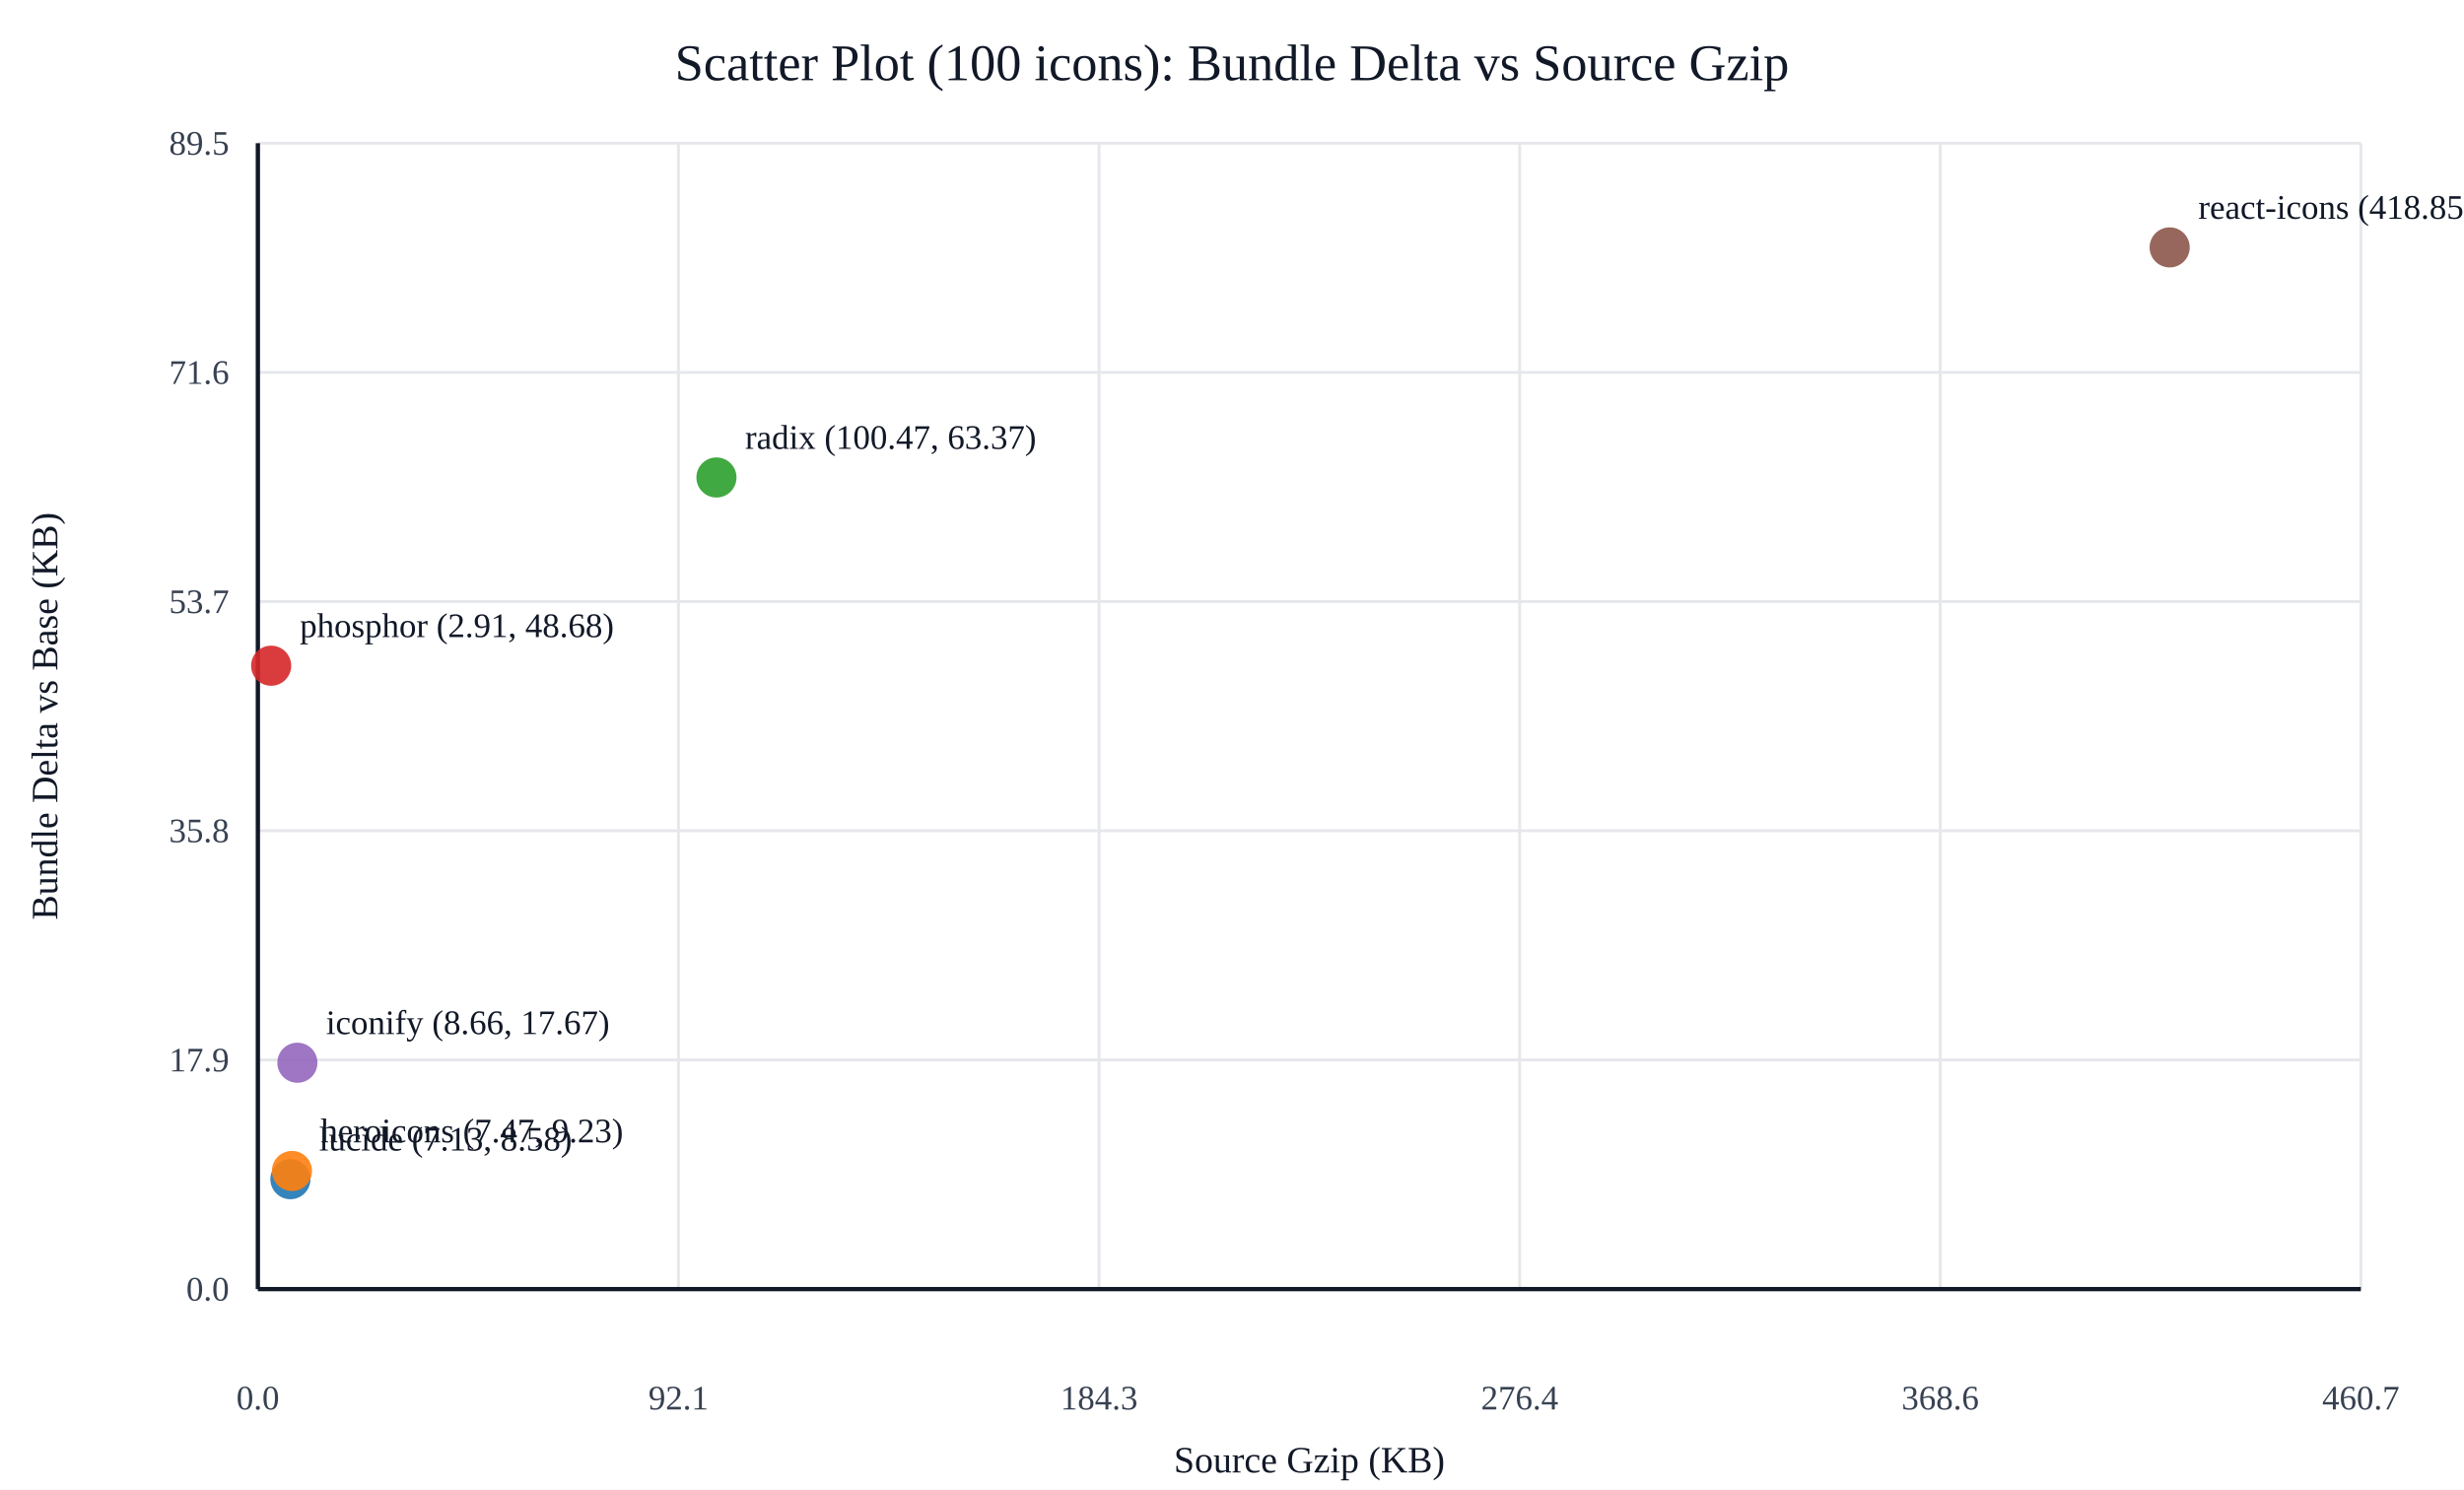
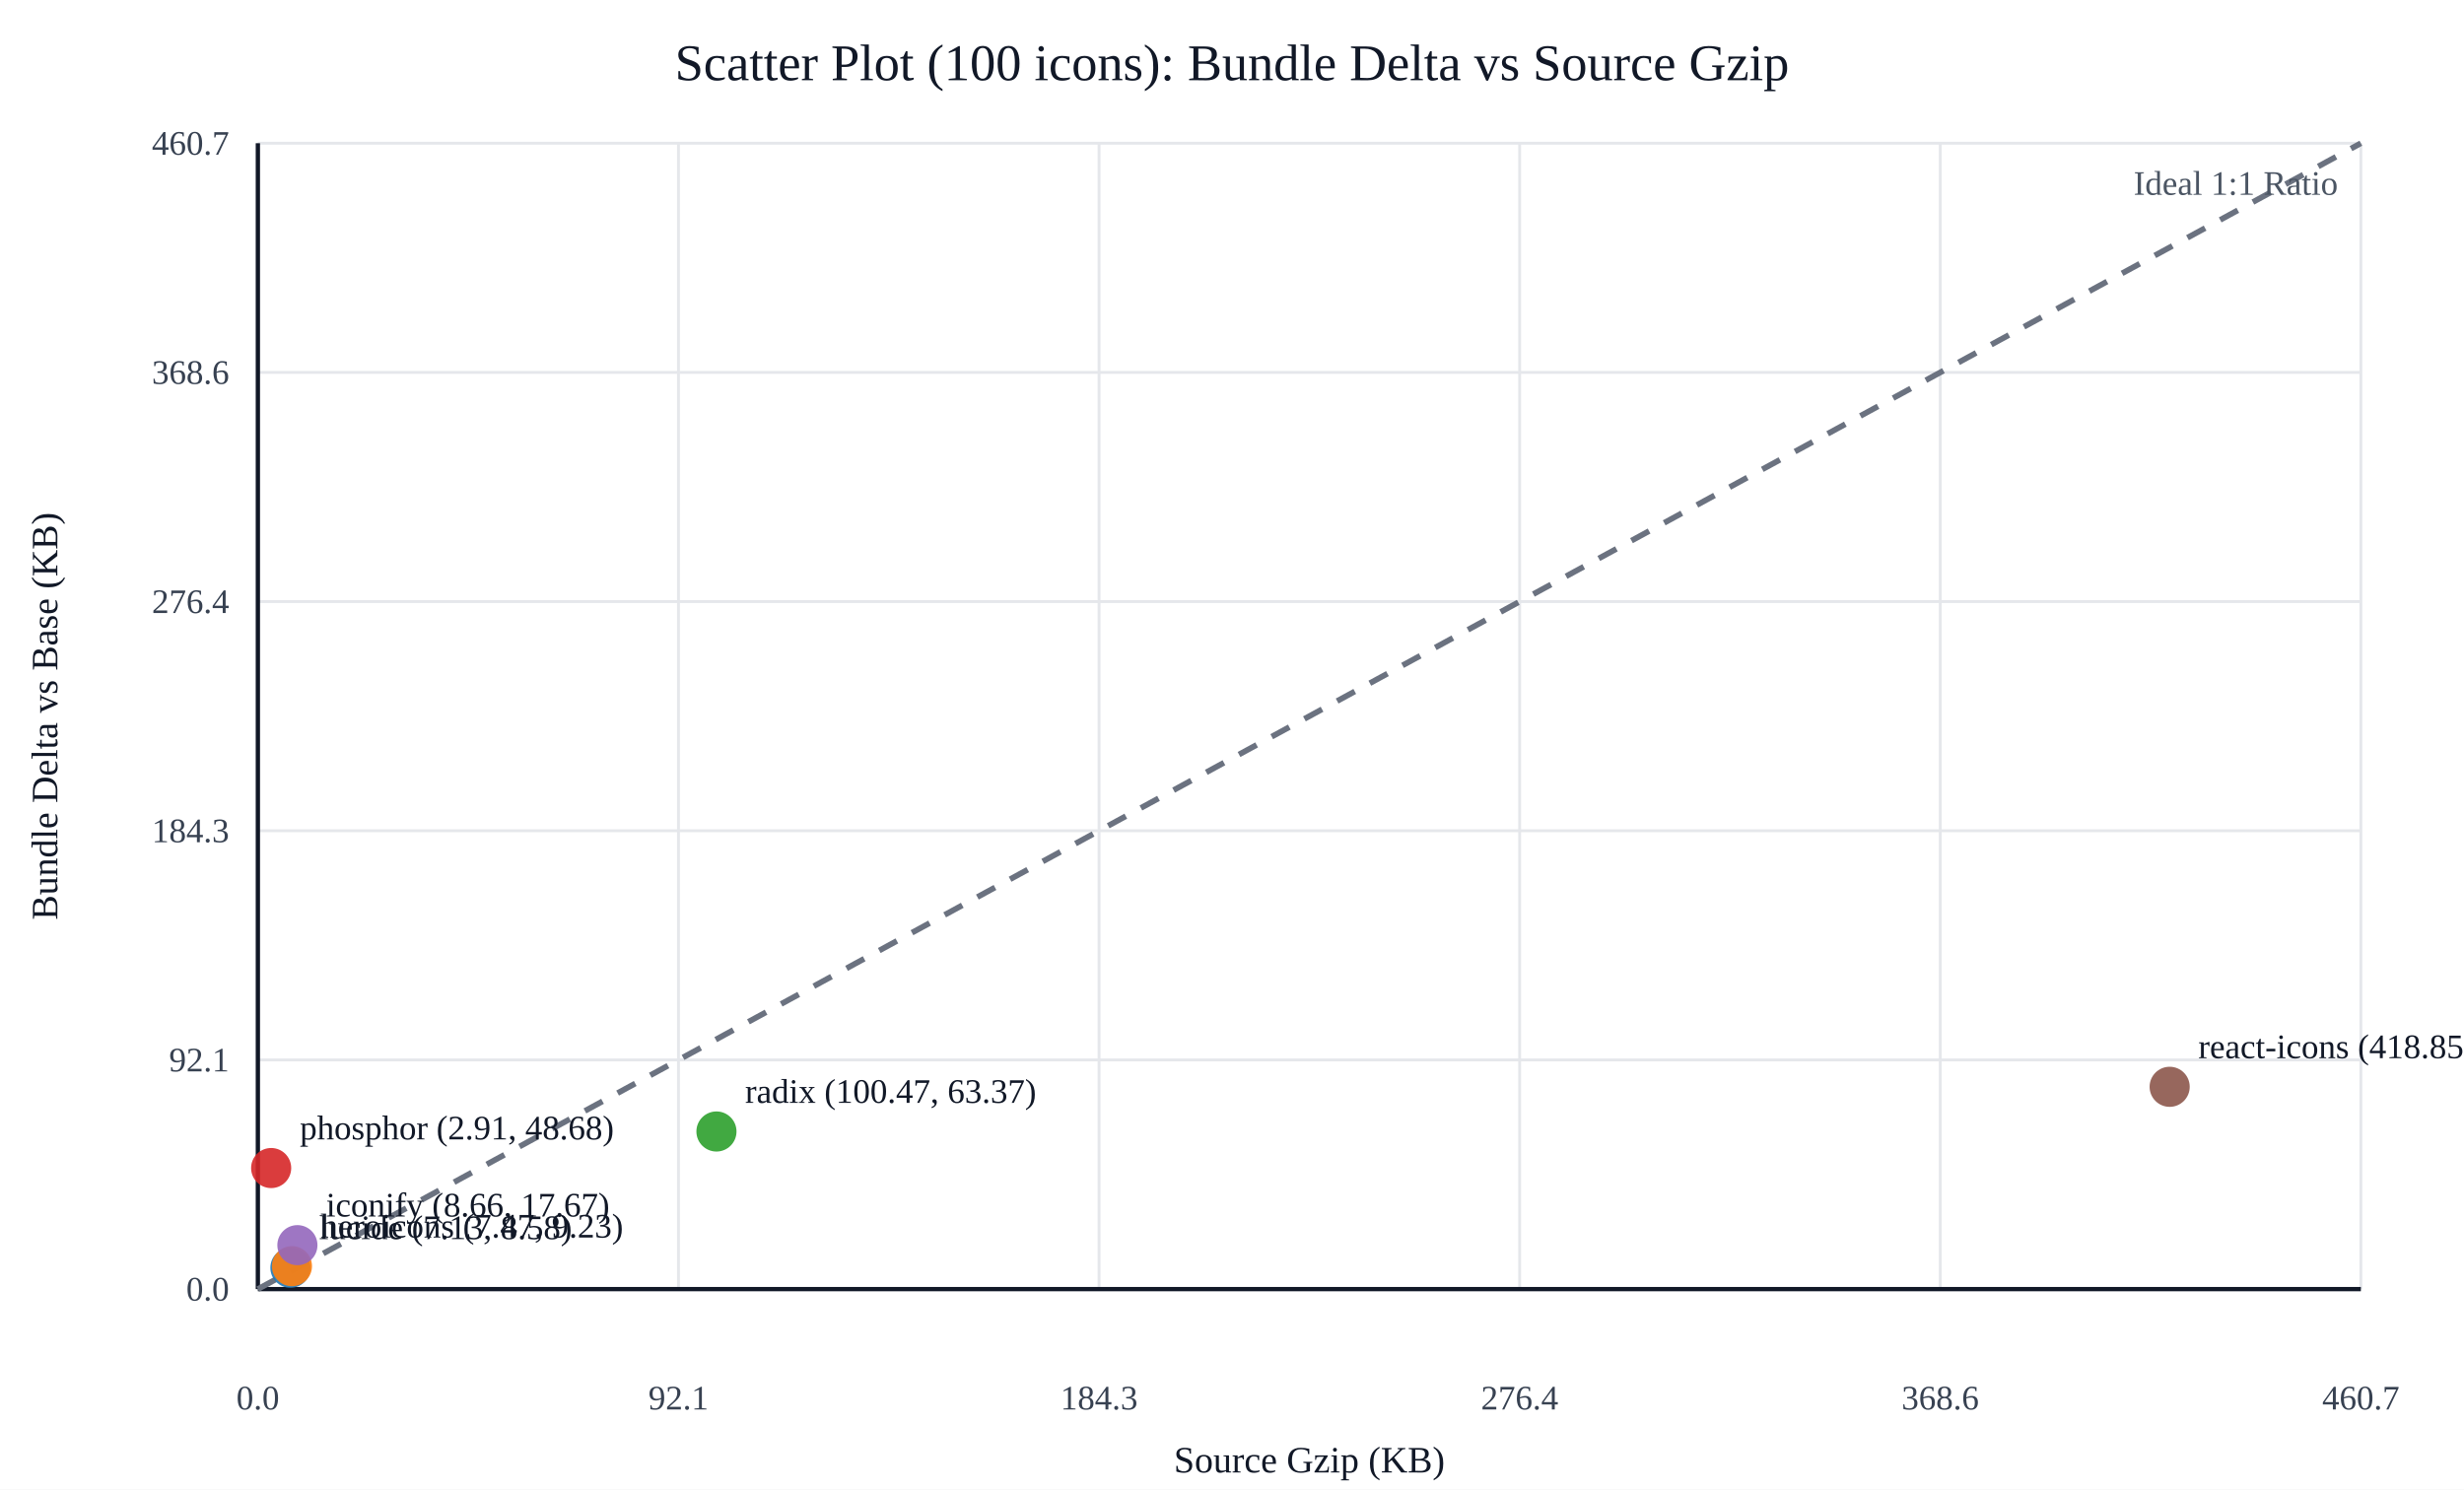
<svg xmlns="http://www.w3.org/2000/svg" width="860" height="520" viewBox="0 0 860 520" role="img" aria-label="Scatter plot for 100 icons">
  <rect x="0" y="0" width="860" height="520" fill="#ffffff" />
  <text x="430" y="28" text-anchor="middle" font-size="18" fill="#111827">Scatter Plot (100 icons): Bundle Delta vs Source Gzip</text>
  <line x1="90.00" y1="50" x2="90.00" y2="450" stroke="#e5e7eb" stroke-width="1" />
  <line x1="236.80" y1="50" x2="236.80" y2="450" stroke="#e5e7eb" stroke-width="1" />
  <line x1="383.60" y1="50" x2="383.60" y2="450" stroke="#e5e7eb" stroke-width="1" />
  <line x1="530.40" y1="50" x2="530.40" y2="450" stroke="#e5e7eb" stroke-width="1" />
  <line x1="677.20" y1="50" x2="677.20" y2="450" stroke="#e5e7eb" stroke-width="1" />
  <line x1="824.00" y1="50" x2="824.00" y2="450" stroke="#e5e7eb" stroke-width="1" />
  <line x1="90" y1="450.00" x2="824" y2="450.00" stroke="#e5e7eb" stroke-width="1" />
  <line x1="90" y1="370.00" x2="824" y2="370.00" stroke="#e5e7eb" stroke-width="1" />
  <line x1="90" y1="290.00" x2="824" y2="290.00" stroke="#e5e7eb" stroke-width="1" />
  <line x1="90" y1="210.00" x2="824" y2="210.00" stroke="#e5e7eb" stroke-width="1" />
  <line x1="90" y1="130.00" x2="824" y2="130.00" stroke="#e5e7eb" stroke-width="1" />
  <line x1="90" y1="50.00" x2="824" y2="50.00" stroke="#e5e7eb" stroke-width="1" />
  <line x1="90" y1="450" x2="824" y2="450" stroke="#111827" stroke-width="1.5" />
  <line x1="90" y1="50" x2="90" y2="450" stroke="#111827" stroke-width="1.5" />
+   <line x1="90.00" y1="450.00" x2="824.00" y2="50.00" stroke="#6b7280" stroke-width="2" stroke-dasharray="7 6" />
+   <text x="816.00" y="68.00" text-anchor="end" font-size="12" fill="#4b5563">Ideal 1:1 Ratio</text>
  <text x="90.00" y="492" text-anchor="middle" font-size="12" fill="#374151">0.0</text>
  <text x="236.80" y="492" text-anchor="middle" font-size="12" fill="#374151">92.1</text>
  <text x="383.60" y="492" text-anchor="middle" font-size="12" fill="#374151">184.3</text>
  <text x="530.40" y="492" text-anchor="middle" font-size="12" fill="#374151">276.4</text>
  <text x="677.20" y="492" text-anchor="middle" font-size="12" fill="#374151">368.6</text>
  <text x="824.00" y="492" text-anchor="middle" font-size="12" fill="#374151">460.7</text>
  <text x="80" y="454.00" text-anchor="end" font-size="12" fill="#374151">0.0</text>
-   <text x="80" y="374.00" text-anchor="end" font-size="12" fill="#374151">17.9</text>
-   <text x="80" y="294.00" text-anchor="end" font-size="12" fill="#374151">35.8</text>
-   <text x="80" y="214.00" text-anchor="end" font-size="12" fill="#374151">53.7</text>
-   <text x="80" y="134.00" text-anchor="end" font-size="12" fill="#374151">71.6</text>
-   <text x="80" y="54.00" text-anchor="end" font-size="12" fill="#374151">89.5</text>
+   <text x="80" y="374.00" text-anchor="end" font-size="12" fill="#374151">92.1</text>
+   <text x="80" y="294.00" text-anchor="end" font-size="12" fill="#374151">184.3</text>
+   <text x="80" y="214.00" text-anchor="end" font-size="12" fill="#374151">276.4</text>
+   <text x="80" y="134.00" text-anchor="end" font-size="12" fill="#374151">368.6</text>
+   <text x="80" y="54.00" text-anchor="end" font-size="12" fill="#374151">460.7</text>
  <text x="457" y="514" text-anchor="middle" font-size="13" fill="#111827">Source Gzip (KB)</text>
  <text x="20" y="250" text-anchor="middle" font-size="13" fill="#111827" transform="rotate(-90 20 250)">Bundle Delta vs Base (KB)</text>
-   <circle cx="101.36" cy="411.63" r="7" fill="#1f77b4" opacity="0.9" />
-   <text x="111.36" y="401.63" font-size="12" fill="#111827">lucide (7.13, 8.58)</text>
-   <circle cx="101.90" cy="408.76" r="7" fill="#ff7f0e" opacity="0.9" />
-   <text x="111.90" y="398.76" font-size="12" fill="#111827">heroicons (7.47, 9.23)</text>
-   <circle cx="250.06" cy="166.68" r="7" fill="#2ca02c" opacity="0.9" />
-   <text x="260.06" y="156.68" font-size="12" fill="#111827">radix (100.47, 63.37)</text>
-   <circle cx="94.64" cy="232.39" r="7" fill="#d62728" opacity="0.9" />
-   <text x="104.64" y="222.39" font-size="12" fill="#111827">phosphor (2.91, 48.68)</text>
-   <circle cx="103.80" cy="370.98" r="7" fill="#9467bd" opacity="0.9" />
-   <text x="113.80" y="360.98" font-size="12" fill="#111827">iconify (8.66, 17.67)</text>
-   <circle cx="757.27" cy="86.36" r="7" fill="#8c564b" opacity="0.9" />
-   <text x="767.27" y="76.36" font-size="12" fill="#111827">react-icons (418.85, 81.34)</text>
+   <circle cx="101.36" cy="442.55" r="7" fill="#1f77b4" opacity="0.9" />
+   <text x="111.36" y="432.55" font-size="12" fill="#111827">lucide (7.13, 8.58)</text>
+   <circle cx="101.90" cy="441.99" r="7" fill="#ff7f0e" opacity="0.9" />
+   <text x="111.90" y="431.99" font-size="12" fill="#111827">heroicons (7.47, 9.23)</text>
+   <circle cx="250.06" cy="394.98" r="7" fill="#2ca02c" opacity="0.9" />
+   <text x="260.06" y="384.98" font-size="12" fill="#111827">radix (100.47, 63.37)</text>
+   <circle cx="94.64" cy="407.74" r="7" fill="#d62728" opacity="0.9" />
+   <text x="104.64" y="397.74" font-size="12" fill="#111827">phosphor (2.91, 48.68)</text>
+   <circle cx="103.80" cy="434.66" r="7" fill="#9467bd" opacity="0.9" />
+   <text x="113.80" y="424.66" font-size="12" fill="#111827">iconify (8.66, 17.67)</text>
+   <circle cx="757.27" cy="379.38" r="7" fill="#8c564b" opacity="0.9" />
+   <text x="767.27" y="369.38" font-size="12" fill="#111827">react-icons (418.85, 81.34)</text>
</svg>
